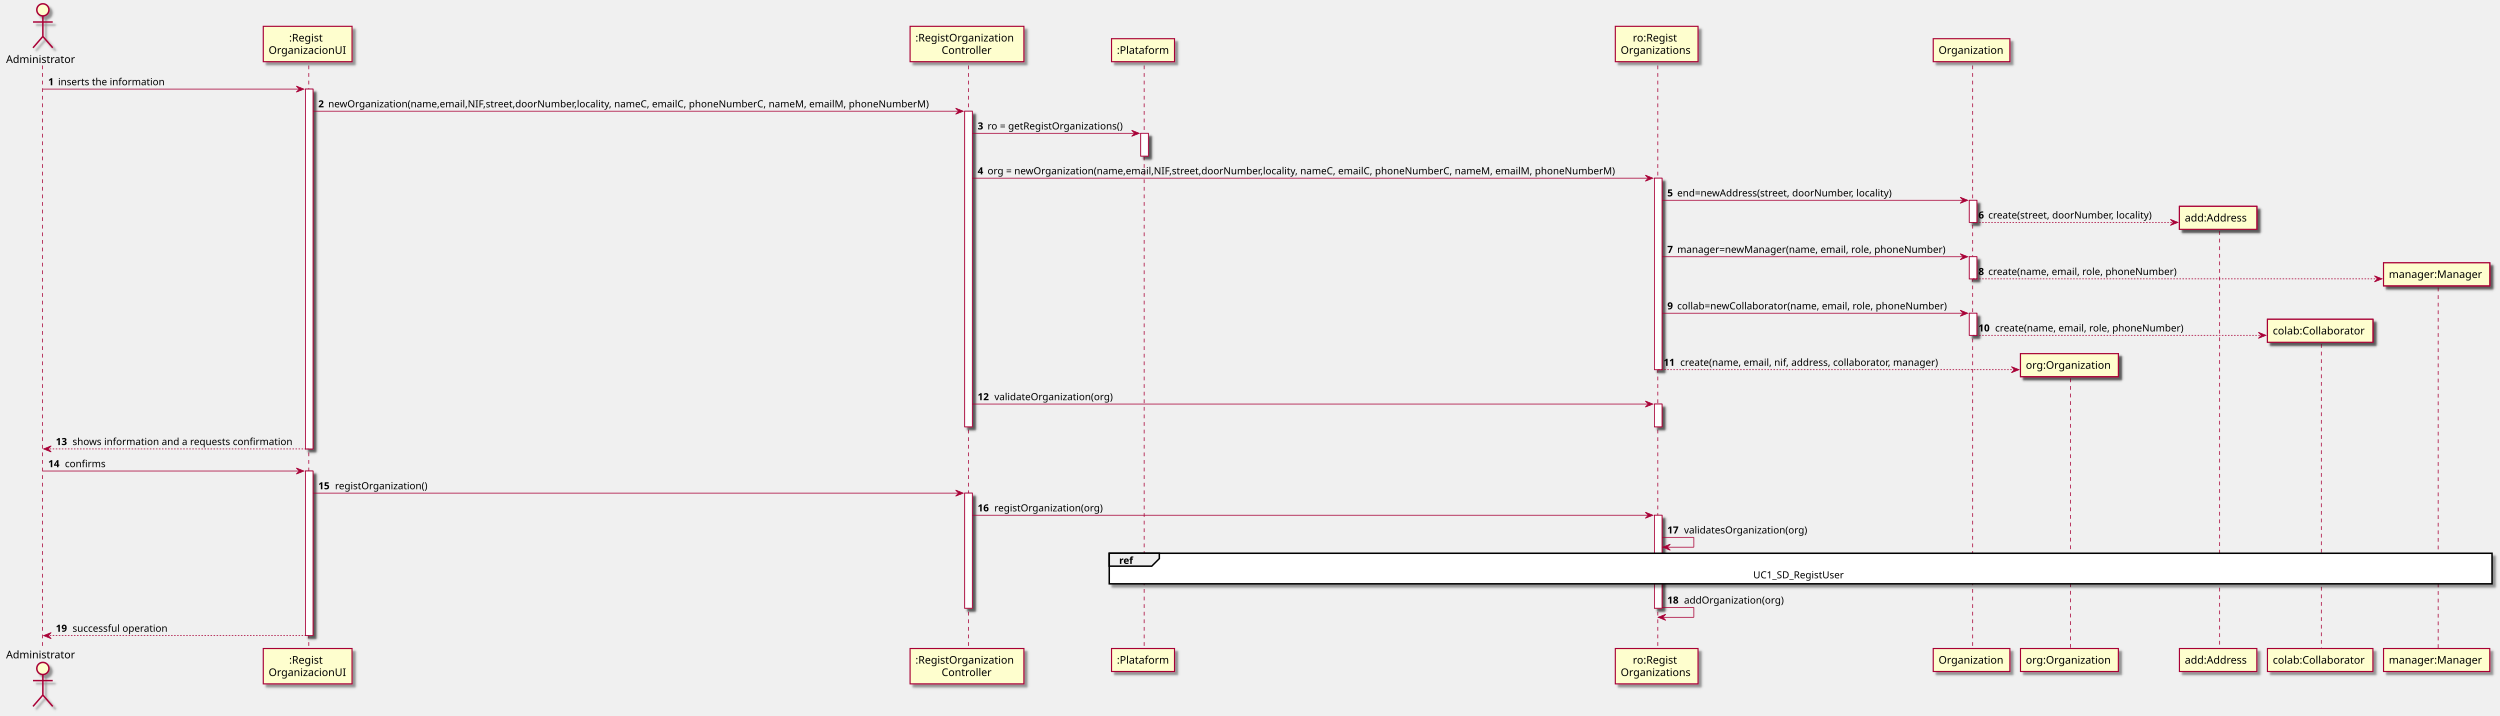
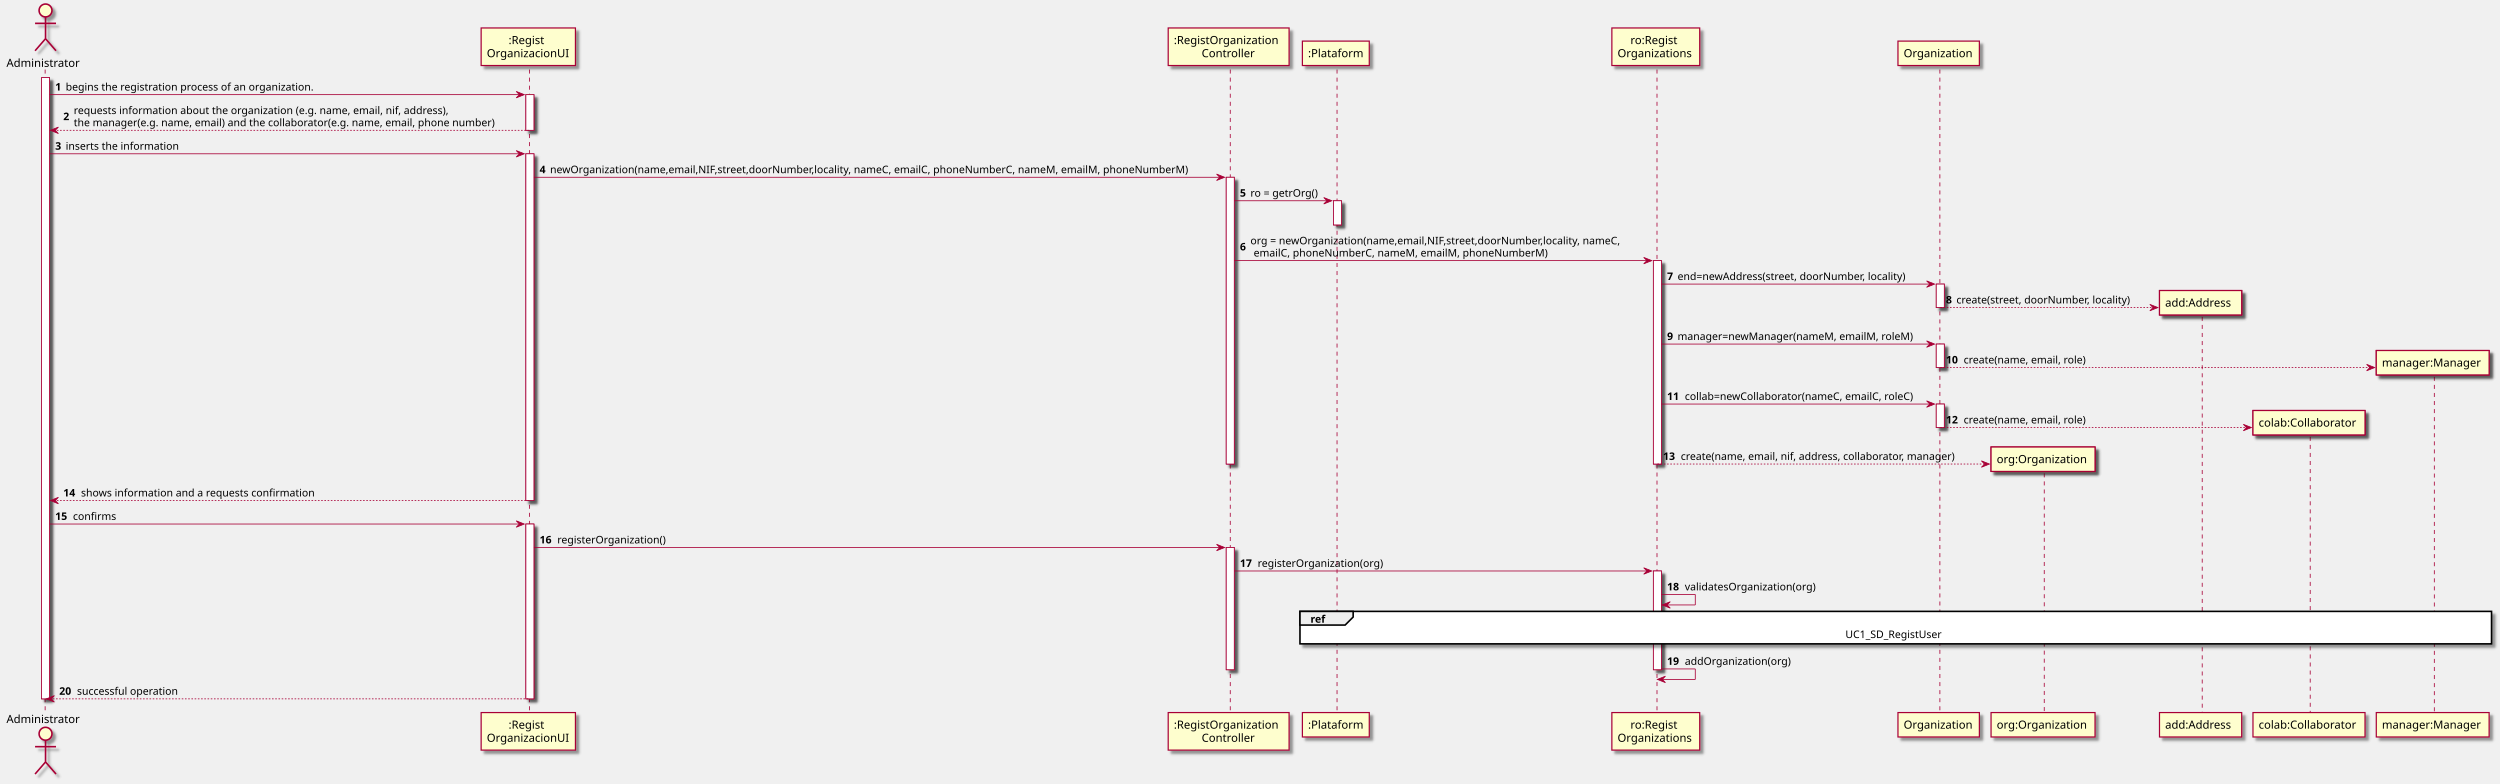
- <svg xmlns="http://www.w3.org/2000/svg" contentScriptType="application/ecmascript" contentStyleType="text/css" height="943px" preserveAspectRatio="none" style="width:3295px;height:943px;" version="1.1" viewBox="0 0 3295 943" width="3295px" zoomAndPan="magnify">
+ <svg xmlns="http://www.w3.org/2000/svg" contentScriptType="application/ecmascript" contentStyleType="text/css" height="972px" preserveAspectRatio="none" style="width:3102px;height:972px;" version="1.1" viewBox="0 0 3102 972" width="3102px" zoomAndPan="magnify">
  <defs>
-     <filter height="300%" id="fwqdajkrndq9c" width="300%" x="-1" y="-1">
+     <filter height="300%" id="f1bj6gm19srwb2" width="300%" x="-1" y="-1">
      <feGaussianBlur result="blurOut" stdDeviation="2.0" />
      <feColorMatrix in="blurOut" result="blurOut2" type="matrix" values="0 0 0 0 0 0 0 0 0 0 0 0 0 0 0 0 0 0 .4 0" />
      <feOffset dx="4.0" dy="4.0" in="blurOut2" result="blurOut3" />
      <feBlend in="SourceGraphic" in2="blurOut3" mode="normal" />
    </filter>
  </defs>
  <g>
-     <rect fill="#FFFFFF" filter="url(#fwqdajkrndq9c)" height="474.25" style="stroke: #A80036; stroke-width: 1.0;" width="10" x="402.5" y="117.43" />
-     <rect fill="#FFFFFF" filter="url(#fwqdajkrndq9c)" height="216.93" style="stroke: #A80036; stroke-width: 1.0;" width="10" x="402.5" y="620.812" />
-     <rect fill="#FFFFFF" filter="url(#fwqdajkrndq9c)" height="415.984" style="stroke: #A80036; stroke-width: 1.0;" width="10" x="1271.5" y="146.562" />
-     <rect fill="#FFFFFF" filter="url(#fwqdajkrndq9c)" height="151.664" style="stroke: #A80036; stroke-width: 1.0;" width="10" x="1271.5" y="649.945" />
-     <rect fill="#FFFFFF" filter="url(#fwqdajkrndq9c)" height="30" style="stroke: #A80036; stroke-width: 1.0;" width="10" x="1503.5" y="175.695" />
-     <rect fill="#FFFFFF" filter="url(#fwqdajkrndq9c)" height="252.422" style="stroke: #A80036; stroke-width: 1.0;" width="10" x="2180.5" y="234.828" />
-     <rect fill="#FFFFFF" filter="url(#fwqdajkrndq9c)" height="30" style="stroke: #A80036; stroke-width: 1.0;" width="10" x="2180.5" y="532.547" />
-     <rect fill="#FFFFFF" filter="url(#fwqdajkrndq9c)" height="122.531" style="stroke: #A80036; stroke-width: 1.0;" width="10" x="2180.5" y="679.078" />
-     <rect fill="#FFFFFF" filter="url(#fwqdajkrndq9c)" height="29.133" style="stroke: #A80036; stroke-width: 1.0;" width="10" x="2595.5" y="263.961" />
-     <rect fill="#FFFFFF" filter="url(#fwqdajkrndq9c)" height="29.133" style="stroke: #A80036; stroke-width: 1.0;" width="10" x="2595.5" y="338.391" />
-     <rect fill="#FFFFFF" filter="url(#fwqdajkrndq9c)" height="29.133" style="stroke: #A80036; stroke-width: 1.0;" width="10" x="2595.5" y="412.82" />
-     <rect fill="#FEFECE" filter="url(#fwqdajkrndq9c)" height="30.297" style="stroke: #A80036; stroke-width: 1.5;" width="102" x="2872.5" y="271.961" />
-     <text fill="#000000" font-family="sans-serif" font-size="14" lengthAdjust="spacingAndGlyphs" textLength="88" x="2879.5" y="291.956">add:Address</text>
-     <rect fill="#FEFECE" filter="url(#fwqdajkrndq9c)" height="30.297" style="stroke: #A80036; stroke-width: 1.5;" width="140" x="3141.5" y="346.391" />
-     <text fill="#000000" font-family="sans-serif" font-size="14" lengthAdjust="spacingAndGlyphs" textLength="126" x="3148.5" y="366.386">manager:Manager</text>
-     <rect fill="#FEFECE" filter="url(#fwqdajkrndq9c)" height="30.297" style="stroke: #A80036; stroke-width: 1.5;" width="139" x="2988.5" y="420.82" />
-     <text fill="#000000" font-family="sans-serif" font-size="14" lengthAdjust="spacingAndGlyphs" textLength="125" x="2995.5" y="440.815">colab:Collaborator</text>
-     <rect fill="#FEFECE" filter="url(#fwqdajkrndq9c)" height="30.297" style="stroke: #A80036; stroke-width: 1.5;" width="129" x="2663" y="466.117" />
-     <text fill="#000000" font-family="sans-serif" font-size="14" lengthAdjust="spacingAndGlyphs" textLength="115" x="2670" y="486.112">org:Organization</text>
-     <line style="stroke: #A80036; stroke-width: 1.0; stroke-dasharray: 5.0,5.0;" x1="56" x2="56" y1="86.297" y2="855.742" />
-     <line style="stroke: #A80036; stroke-width: 1.0; stroke-dasharray: 5.0,5.0;" x1="407" x2="407" y1="86.297" y2="855.742" />
-     <line style="stroke: #A80036; stroke-width: 1.0; stroke-dasharray: 5.0,5.0;" x1="1276.5" x2="1276.5" y1="86.297" y2="855.742" />
-     <line style="stroke: #A80036; stroke-width: 1.0; stroke-dasharray: 5.0,5.0;" x1="1508" x2="1508" y1="86.297" y2="855.742" />
-     <line style="stroke: #A80036; stroke-width: 1.0; stroke-dasharray: 5.0,5.0;" x1="2185" x2="2185" y1="86.297" y2="855.742" />
-     <line style="stroke: #A80036; stroke-width: 1.0; stroke-dasharray: 5.0,5.0;" x1="2600" x2="2600" y1="86.297" y2="855.742" />
-     <line style="stroke: #A80036; stroke-width: 1.0; stroke-dasharray: 5.0,5.0;" x1="2729" x2="2729" y1="498.766" y2="855.742" />
-     <line style="stroke: #A80036; stroke-width: 1.0; stroke-dasharray: 5.0,5.0;" x1="2925.5" x2="2925.5" y1="304.609" y2="855.742" />
-     <line style="stroke: #A80036; stroke-width: 1.0; stroke-dasharray: 5.0,5.0;" x1="3059.5" x2="3059.5" y1="453.469" y2="855.742" />
-     <line style="stroke: #A80036; stroke-width: 1.0; stroke-dasharray: 5.0,5.0;" x1="3213.5" x2="3213.5" y1="379.039" y2="855.742" />
+     <rect fill="#FFFFFF" filter="url(#f1bj6gm19srwb2)" height="770.844" style="stroke: #A80036; stroke-width: 1.0;" width="10" x="51.5" y="96.297" />
+     <rect fill="#FFFFFF" filter="url(#f1bj6gm19srwb2)" height="44.266" style="stroke: #A80036; stroke-width: 1.0;" width="10" x="652.5" y="117.43" />
+     <rect fill="#FFFFFF" filter="url(#f1bj6gm19srwb2)" height="430.25" style="stroke: #A80036; stroke-width: 1.0;" width="10" x="652.5" y="190.828" />
+     <rect fill="#FFFFFF" filter="url(#f1bj6gm19srwb2)" height="216.93" style="stroke: #A80036; stroke-width: 1.0;" width="10" x="652.5" y="650.211" />
+     <rect fill="#FFFFFF" filter="url(#f1bj6gm19srwb2)" height="355.82" style="stroke: #A80036; stroke-width: 1.0;" width="10" x="1521.5" y="219.961" />
+     <rect fill="#FFFFFF" filter="url(#f1bj6gm19srwb2)" height="151.664" style="stroke: #A80036; stroke-width: 1.0;" width="10" x="1521.5" y="679.344" />
+     <rect fill="#FFFFFF" filter="url(#f1bj6gm19srwb2)" height="30" style="stroke: #A80036; stroke-width: 1.0;" width="10" x="1654.5" y="249.094" />
+     <rect fill="#FFFFFF" filter="url(#f1bj6gm19srwb2)" height="252.422" style="stroke: #A80036; stroke-width: 1.0;" width="10" x="2051.5" y="323.359" />
+     <rect fill="#FFFFFF" filter="url(#f1bj6gm19srwb2)" height="122.531" style="stroke: #A80036; stroke-width: 1.0;" width="10" x="2051.5" y="708.477" />
+     <rect fill="#FFFFFF" filter="url(#f1bj6gm19srwb2)" height="29.133" style="stroke: #A80036; stroke-width: 1.0;" width="10" x="2402.5" y="352.492" />
+     <rect fill="#FFFFFF" filter="url(#f1bj6gm19srwb2)" height="29.133" style="stroke: #A80036; stroke-width: 1.0;" width="10" x="2402.5" y="426.922" />
+     <rect fill="#FFFFFF" filter="url(#f1bj6gm19srwb2)" height="29.133" style="stroke: #A80036; stroke-width: 1.0;" width="10" x="2402.5" y="501.352" />
+     <rect fill="#FEFECE" filter="url(#f1bj6gm19srwb2)" height="30.297" style="stroke: #A80036; stroke-width: 1.5;" width="102" x="2679.5" y="360.492" />
+     <text fill="#000000" font-family="sans-serif" font-size="14" lengthAdjust="spacingAndGlyphs" textLength="88" x="2686.5" y="380.487">add:Address</text>
+     <rect fill="#FEFECE" filter="url(#f1bj6gm19srwb2)" height="30.297" style="stroke: #A80036; stroke-width: 1.5;" width="140" x="2948.5" y="434.922" />
+     <text fill="#000000" font-family="sans-serif" font-size="14" lengthAdjust="spacingAndGlyphs" textLength="126" x="2955.5" y="454.917">manager:Manager</text>
+     <rect fill="#FEFECE" filter="url(#f1bj6gm19srwb2)" height="30.297" style="stroke: #A80036; stroke-width: 1.5;" width="139" x="2795.5" y="509.352" />
+     <text fill="#000000" font-family="sans-serif" font-size="14" lengthAdjust="spacingAndGlyphs" textLength="125" x="2802.5" y="529.347">colab:Collaborator</text>
+     <rect fill="#FEFECE" filter="url(#f1bj6gm19srwb2)" height="30.297" style="stroke: #A80036; stroke-width: 1.5;" width="129" x="2470.5" y="554.648" />
+     <text fill="#000000" font-family="sans-serif" font-size="14" lengthAdjust="spacingAndGlyphs" textLength="115" x="2477.5" y="574.644">org:Organization</text>
+     <line style="stroke: #A80036; stroke-width: 1.0; stroke-dasharray: 5.0,5.0;" x1="56" x2="56" y1="86.297" y2="885.141" />
+     <line style="stroke: #A80036; stroke-width: 1.0; stroke-dasharray: 5.0,5.0;" x1="657" x2="657" y1="86.297" y2="885.141" />
+     <line style="stroke: #A80036; stroke-width: 1.0; stroke-dasharray: 5.0,5.0;" x1="1526.5" x2="1526.5" y1="86.297" y2="885.141" />
+     <line style="stroke: #A80036; stroke-width: 1.0; stroke-dasharray: 5.0,5.0;" x1="1659" x2="1659" y1="86.297" y2="885.141" />
+     <line style="stroke: #A80036; stroke-width: 1.0; stroke-dasharray: 5.0,5.0;" x1="2056" x2="2056" y1="86.297" y2="885.141" />
+     <line style="stroke: #A80036; stroke-width: 1.0; stroke-dasharray: 5.0,5.0;" x1="2407" x2="2407" y1="86.297" y2="885.141" />
+     <line style="stroke: #A80036; stroke-width: 1.0; stroke-dasharray: 5.0,5.0;" x1="2536.5" x2="2536.5" y1="587.297" y2="885.141" />
+     <line style="stroke: #A80036; stroke-width: 1.0; stroke-dasharray: 5.0,5.0;" x1="2732.5" x2="2732.5" y1="393.141" y2="885.141" />
+     <line style="stroke: #A80036; stroke-width: 1.0; stroke-dasharray: 5.0,5.0;" x1="2866.5" x2="2866.5" y1="542" y2="885.141" />
+     <line style="stroke: #A80036; stroke-width: 1.0; stroke-dasharray: 5.0,5.0;" x1="3020.5" x2="3020.5" y1="467.57" y2="885.141" />
    <text fill="#000000" font-family="sans-serif" font-size="14" lengthAdjust="spacingAndGlyphs" textLength="91" x="8" y="82.995">Administrator</text>
-     <ellipse cx="56.5" cy="13" fill="#FEFECE" filter="url(#fwqdajkrndq9c)" rx="8" ry="8" style="stroke: #A80036; stroke-width: 2.0;" />
-     <path d="M56.5,21 L56.5,48 M43.5,29 L69.5,29 M56.5,48 L43.5,63 M56.5,48 L69.5,63 " fill="none" filter="url(#fwqdajkrndq9c)" style="stroke: #A80036; stroke-width: 2.0;" />
-     <text fill="#000000" font-family="sans-serif" font-size="14" lengthAdjust="spacingAndGlyphs" textLength="91" x="8" y="867.737">Administrator</text>
-     <ellipse cx="56.5" cy="881.039" fill="#FEFECE" filter="url(#fwqdajkrndq9c)" rx="8" ry="8" style="stroke: #A80036; stroke-width: 2.0;" />
-     <path d="M56.5,889.039 L56.5,916.039 M43.5,897.039 L69.5,897.039 M56.5,916.039 L43.5,931.039 M56.5,916.039 L69.5,931.039 " fill="none" filter="url(#fwqdajkrndq9c)" style="stroke: #A80036; stroke-width: 2.0;" />
-     <rect fill="#FEFECE" filter="url(#fwqdajkrndq9c)" height="46.594" style="stroke: #A80036; stroke-width: 1.5;" width="117" x="347" y="34.703" />
-     <text fill="#000000" font-family="sans-serif" font-size="14" lengthAdjust="spacingAndGlyphs" textLength="49" x="381" y="54.698">:Regist</text>
-     <text fill="#000000" font-family="sans-serif" font-size="14" lengthAdjust="spacingAndGlyphs" textLength="103" x="354" y="70.995">OrganizacionUI</text>
-     <rect fill="#FEFECE" filter="url(#fwqdajkrndq9c)" height="46.594" style="stroke: #A80036; stroke-width: 1.5;" width="117" x="347" y="854.742" />
-     <text fill="#000000" font-family="sans-serif" font-size="14" lengthAdjust="spacingAndGlyphs" textLength="49" x="381" y="874.737">:Regist</text>
-     <text fill="#000000" font-family="sans-serif" font-size="14" lengthAdjust="spacingAndGlyphs" textLength="103" x="354" y="891.034">OrganizacionUI</text>
-     <rect fill="#FEFECE" filter="url(#fwqdajkrndq9c)" height="46.594" style="stroke: #A80036; stroke-width: 1.5;" width="150" x="1199.5" y="34.703" />
-     <text fill="#000000" font-family="sans-serif" font-size="14" lengthAdjust="spacingAndGlyphs" textLength="136" x="1206.5" y="54.698">:RegistOrganization</text>
-     <text fill="#000000" font-family="sans-serif" font-size="14" lengthAdjust="spacingAndGlyphs" textLength="67" x="1241" y="70.995">Controller</text>
-     <rect fill="#FEFECE" filter="url(#fwqdajkrndq9c)" height="46.594" style="stroke: #A80036; stroke-width: 1.5;" width="150" x="1199.5" y="854.742" />
-     <text fill="#000000" font-family="sans-serif" font-size="14" lengthAdjust="spacingAndGlyphs" textLength="136" x="1206.5" y="874.737">:RegistOrganization</text>
-     <text fill="#000000" font-family="sans-serif" font-size="14" lengthAdjust="spacingAndGlyphs" textLength="67" x="1241" y="891.034">Controller</text>
-     <rect fill="#FEFECE" filter="url(#fwqdajkrndq9c)" height="30.297" style="stroke: #A80036; stroke-width: 1.5;" width="83" x="1465" y="51" />
-     <text fill="#000000" font-family="sans-serif" font-size="14" lengthAdjust="spacingAndGlyphs" textLength="69" x="1472" y="70.995">:Plataform</text>
-     <rect fill="#FEFECE" filter="url(#fwqdajkrndq9c)" height="30.297" style="stroke: #A80036; stroke-width: 1.5;" width="83" x="1465" y="854.742" />
-     <text fill="#000000" font-family="sans-serif" font-size="14" lengthAdjust="spacingAndGlyphs" textLength="69" x="1472" y="874.737">:Plataform</text>
-     <rect fill="#FEFECE" filter="url(#fwqdajkrndq9c)" height="46.594" style="stroke: #A80036; stroke-width: 1.5;" width="109" x="2129" y="34.703" />
-     <text fill="#000000" font-family="sans-serif" font-size="14" lengthAdjust="spacingAndGlyphs" textLength="63" x="2152" y="54.698">ro:Regist</text>
-     <text fill="#000000" font-family="sans-serif" font-size="14" lengthAdjust="spacingAndGlyphs" textLength="95" x="2136" y="70.995">Organizations</text>
-     <rect fill="#FEFECE" filter="url(#fwqdajkrndq9c)" height="46.594" style="stroke: #A80036; stroke-width: 1.5;" width="109" x="2129" y="854.742" />
-     <text fill="#000000" font-family="sans-serif" font-size="14" lengthAdjust="spacingAndGlyphs" textLength="63" x="2152" y="874.737">ro:Regist</text>
-     <text fill="#000000" font-family="sans-serif" font-size="14" lengthAdjust="spacingAndGlyphs" textLength="95" x="2136" y="891.034">Organizations</text>
-     <rect fill="#FEFECE" filter="url(#fwqdajkrndq9c)" height="30.297" style="stroke: #A80036; stroke-width: 1.5;" width="101" x="2548" y="51" />
-     <text fill="#000000" font-family="sans-serif" font-size="14" lengthAdjust="spacingAndGlyphs" textLength="87" x="2555" y="70.995">Organization</text>
-     <rect fill="#FEFECE" filter="url(#fwqdajkrndq9c)" height="30.297" style="stroke: #A80036; stroke-width: 1.5;" width="101" x="2548" y="854.742" />
-     <text fill="#000000" font-family="sans-serif" font-size="14" lengthAdjust="spacingAndGlyphs" textLength="87" x="2555" y="874.737">Organization</text>
-     <rect fill="#FEFECE" filter="url(#fwqdajkrndq9c)" height="30.297" style="stroke: #A80036; stroke-width: 1.5;" width="129" x="2663" y="854.742" />
-     <text fill="#000000" font-family="sans-serif" font-size="14" lengthAdjust="spacingAndGlyphs" textLength="115" x="2670" y="874.737">org:Organization</text>
-     <rect fill="#FEFECE" filter="url(#fwqdajkrndq9c)" height="30.297" style="stroke: #A80036; stroke-width: 1.5;" width="102" x="2872.5" y="854.742" />
-     <text fill="#000000" font-family="sans-serif" font-size="14" lengthAdjust="spacingAndGlyphs" textLength="88" x="2879.5" y="874.737">add:Address</text>
-     <rect fill="#FEFECE" filter="url(#fwqdajkrndq9c)" height="30.297" style="stroke: #A80036; stroke-width: 1.5;" width="139" x="2988.5" y="854.742" />
-     <text fill="#000000" font-family="sans-serif" font-size="14" lengthAdjust="spacingAndGlyphs" textLength="125" x="2995.5" y="874.737">colab:Collaborator</text>
-     <rect fill="#FEFECE" filter="url(#fwqdajkrndq9c)" height="30.297" style="stroke: #A80036; stroke-width: 1.5;" width="140" x="3141.5" y="854.742" />
-     <text fill="#000000" font-family="sans-serif" font-size="14" lengthAdjust="spacingAndGlyphs" textLength="126" x="3148.5" y="874.737">manager:Manager</text>
-     <rect fill="#FFFFFF" filter="url(#fwqdajkrndq9c)" height="474.25" style="stroke: #A80036; stroke-width: 1.0;" width="10" x="402.5" y="117.43" />
-     <rect fill="#FFFFFF" filter="url(#fwqdajkrndq9c)" height="216.93" style="stroke: #A80036; stroke-width: 1.0;" width="10" x="402.5" y="620.812" />
-     <rect fill="#FFFFFF" filter="url(#fwqdajkrndq9c)" height="415.984" style="stroke: #A80036; stroke-width: 1.0;" width="10" x="1271.5" y="146.562" />
-     <rect fill="#FFFFFF" filter="url(#fwqdajkrndq9c)" height="151.664" style="stroke: #A80036; stroke-width: 1.0;" width="10" x="1271.5" y="649.945" />
-     <rect fill="#FFFFFF" filter="url(#fwqdajkrndq9c)" height="30" style="stroke: #A80036; stroke-width: 1.0;" width="10" x="1503.5" y="175.695" />
-     <rect fill="#FFFFFF" filter="url(#fwqdajkrndq9c)" height="252.422" style="stroke: #A80036; stroke-width: 1.0;" width="10" x="2180.5" y="234.828" />
-     <rect fill="#FFFFFF" filter="url(#fwqdajkrndq9c)" height="30" style="stroke: #A80036; stroke-width: 1.0;" width="10" x="2180.5" y="532.547" />
-     <rect fill="#FFFFFF" filter="url(#fwqdajkrndq9c)" height="122.531" style="stroke: #A80036; stroke-width: 1.0;" width="10" x="2180.5" y="679.078" />
-     <rect fill="#FFFFFF" filter="url(#fwqdajkrndq9c)" height="29.133" style="stroke: #A80036; stroke-width: 1.0;" width="10" x="2595.5" y="263.961" />
-     <rect fill="#FFFFFF" filter="url(#fwqdajkrndq9c)" height="29.133" style="stroke: #A80036; stroke-width: 1.0;" width="10" x="2595.5" y="338.391" />
-     <rect fill="#FFFFFF" filter="url(#fwqdajkrndq9c)" height="29.133" style="stroke: #A80036; stroke-width: 1.0;" width="10" x="2595.5" y="412.82" />
-     <polygon fill="#A80036" points="390.5,113.43,400.5,117.43,390.5,121.43,394.5,117.43" style="stroke: #A80036; stroke-width: 1.0;" />
-     <line style="stroke: #A80036; stroke-width: 1.0;" x1="56.5" x2="396.5" y1="117.43" y2="117.43" />
-     <text fill="#000000" font-family="sans-serif" font-size="13" font-weight="bold" lengthAdjust="spacingAndGlyphs" textLength="9" x="63.5" y="112.364">1</text>
-     <text fill="#000000" font-family="sans-serif" font-size="13" lengthAdjust="spacingAndGlyphs" textLength="145" x="76.5" y="112.364">inserts the information</text>
-     <polygon fill="#A80036" points="1259.5,142.562,1269.5,146.562,1259.5,150.562,1263.5,146.562" style="stroke: #A80036; stroke-width: 1.0;" />
-     <line style="stroke: #A80036; stroke-width: 1.0;" x1="412.5" x2="1265.5" y1="146.562" y2="146.562" />
-     <text fill="#000000" font-family="sans-serif" font-size="13" font-weight="bold" lengthAdjust="spacingAndGlyphs" textLength="9" x="419.5" y="141.497">2</text>
-     <text fill="#000000" font-family="sans-serif" font-size="13" lengthAdjust="spacingAndGlyphs" textLength="827" x="432.5" y="141.497">newOrganization(name,email,NIF,street,doorNumber,locality, nameC, emailC, phoneNumberC, nameM, emailM, phoneNumberM)</text>
-     <polygon fill="#A80036" points="1491.5,171.695,1501.5,175.695,1491.5,179.695,1495.5,175.695" style="stroke: #A80036; stroke-width: 1.0;" />
-     <line style="stroke: #A80036; stroke-width: 1.0;" x1="1281.5" x2="1497.5" y1="175.695" y2="175.695" />
-     <text fill="#000000" font-family="sans-serif" font-size="13" font-weight="bold" lengthAdjust="spacingAndGlyphs" textLength="9" x="1288.5" y="170.629">3</text>
-     <text fill="#000000" font-family="sans-serif" font-size="13" lengthAdjust="spacingAndGlyphs" textLength="190" x="1301.5" y="170.629">ro = getRegistOrganizations()</text>
-     <polygon fill="#A80036" points="2168.5,230.828,2178.5,234.828,2168.5,238.828,2172.5,234.828" style="stroke: #A80036; stroke-width: 1.0;" />
-     <line style="stroke: #A80036; stroke-width: 1.0;" x1="1281.5" x2="2174.5" y1="234.828" y2="234.828" />
-     <text fill="#000000" font-family="sans-serif" font-size="13" font-weight="bold" lengthAdjust="spacingAndGlyphs" textLength="9" x="1288.5" y="229.762">4</text>
-     <text fill="#000000" font-family="sans-serif" font-size="13" lengthAdjust="spacingAndGlyphs" textLength="867" x="1301.5" y="229.762">org = newOrganization(name,email,NIF,street,doorNumber,locality, nameC, emailC, phoneNumberC, nameM, emailM, phoneNumberM)</text>
-     <polygon fill="#A80036" points="2583.5,259.961,2593.5,263.961,2583.5,267.961,2587.5,263.961" style="stroke: #A80036; stroke-width: 1.0;" />
-     <line style="stroke: #A80036; stroke-width: 1.0;" x1="2190.5" x2="2589.5" y1="263.961" y2="263.961" />
-     <text fill="#000000" font-family="sans-serif" font-size="13" font-weight="bold" lengthAdjust="spacingAndGlyphs" textLength="9" x="2197.5" y="258.895">5</text>
-     <text fill="#000000" font-family="sans-serif" font-size="13" lengthAdjust="spacingAndGlyphs" textLength="301" x="2210.5" y="258.895">end=newAddress(street, doorNumber, locality)</text>
-     <polygon fill="#A80036" points="2860.5,289.094,2870.5,293.094,2860.5,297.094,2864.5,293.094" style="stroke: #A80036; stroke-width: 1.0;" />
-     <line style="stroke: #A80036; stroke-width: 1.0; stroke-dasharray: 2.0,2.0;" x1="2600.5" x2="2866.5" y1="293.094" y2="293.094" />
-     <text fill="#000000" font-family="sans-serif" font-size="13" font-weight="bold" lengthAdjust="spacingAndGlyphs" textLength="9" x="2607.5" y="288.028">6</text>
-     <text fill="#000000" font-family="sans-serif" font-size="13" lengthAdjust="spacingAndGlyphs" textLength="230" x="2620.5" y="288.028">create(street, doorNumber, locality)</text>
-     <rect fill="#FEFECE" filter="url(#fwqdajkrndq9c)" height="30.297" style="stroke: #A80036; stroke-width: 1.5;" width="102" x="2872.5" y="271.961" />
-     <text fill="#000000" font-family="sans-serif" font-size="14" lengthAdjust="spacingAndGlyphs" textLength="88" x="2879.5" y="291.956">add:Address</text>
-     <polygon fill="#A80036" points="2583.5,334.391,2593.5,338.391,2583.5,342.391,2587.5,338.391" style="stroke: #A80036; stroke-width: 1.0;" />
-     <line style="stroke: #A80036; stroke-width: 1.0;" x1="2190.5" x2="2589.5" y1="338.391" y2="338.391" />
-     <text fill="#000000" font-family="sans-serif" font-size="13" font-weight="bold" lengthAdjust="spacingAndGlyphs" textLength="9" x="2197.5" y="333.325">7</text>
-     <text fill="#000000" font-family="sans-serif" font-size="13" lengthAdjust="spacingAndGlyphs" textLength="372" x="2210.5" y="333.325">manager=newManager(name, email, role, phoneNumber)</text>
-     <polygon fill="#A80036" points="3129.5,363.523,3139.5,367.523,3129.5,371.523,3133.5,367.523" style="stroke: #A80036; stroke-width: 1.0;" />
-     <line style="stroke: #A80036; stroke-width: 1.0; stroke-dasharray: 2.0,2.0;" x1="2600.5" x2="3135.5" y1="367.523" y2="367.523" />
-     <text fill="#000000" font-family="sans-serif" font-size="13" font-weight="bold" lengthAdjust="spacingAndGlyphs" textLength="9" x="2607.5" y="362.457">8</text>
-     <text fill="#000000" font-family="sans-serif" font-size="13" lengthAdjust="spacingAndGlyphs" textLength="263" x="2620.5" y="362.457">create(name, email, role, phoneNumber)</text>
-     <rect fill="#FEFECE" filter="url(#fwqdajkrndq9c)" height="30.297" style="stroke: #A80036; stroke-width: 1.5;" width="140" x="3141.5" y="346.391" />
-     <text fill="#000000" font-family="sans-serif" font-size="14" lengthAdjust="spacingAndGlyphs" textLength="126" x="3148.5" y="366.386">manager:Manager</text>
-     <polygon fill="#A80036" points="2583.5,408.82,2593.5,412.82,2583.5,416.82,2587.5,412.82" style="stroke: #A80036; stroke-width: 1.0;" />
-     <line style="stroke: #A80036; stroke-width: 1.0;" x1="2190.5" x2="2589.5" y1="412.82" y2="412.82" />
-     <text fill="#000000" font-family="sans-serif" font-size="13" font-weight="bold" lengthAdjust="spacingAndGlyphs" textLength="9" x="2197.5" y="407.754">9</text>
-     <text fill="#000000" font-family="sans-serif" font-size="13" lengthAdjust="spacingAndGlyphs" textLength="373" x="2210.5" y="407.754">collab=newCollaborator(name, email, role, phoneNumber)</text>
-     <polygon fill="#A80036" points="2976.5,437.953,2986.5,441.953,2976.5,445.953,2980.5,441.953" style="stroke: #A80036; stroke-width: 1.0;" />
-     <line style="stroke: #A80036; stroke-width: 1.0; stroke-dasharray: 2.0,2.0;" x1="2600.5" x2="2982.5" y1="441.953" y2="441.953" />
-     <text fill="#000000" font-family="sans-serif" font-size="13" font-weight="bold" lengthAdjust="spacingAndGlyphs" textLength="18" x="2607.5" y="436.887">10</text>
-     <text fill="#000000" font-family="sans-serif" font-size="13" lengthAdjust="spacingAndGlyphs" textLength="263" x="2629.5" y="436.887">create(name, email, role, phoneNumber)</text>
-     <rect fill="#FEFECE" filter="url(#fwqdajkrndq9c)" height="30.297" style="stroke: #A80036; stroke-width: 1.5;" width="139" x="2988.5" y="420.82" />
-     <text fill="#000000" font-family="sans-serif" font-size="14" lengthAdjust="spacingAndGlyphs" textLength="125" x="2995.5" y="440.815">colab:Collaborator</text>
-     <polygon fill="#A80036" points="2651,483.25,2661,487.25,2651,491.25,2655,487.25" style="stroke: #A80036; stroke-width: 1.0;" />
-     <line style="stroke: #A80036; stroke-width: 1.0; stroke-dasharray: 2.0,2.0;" x1="2185.5" x2="2657" y1="487.25" y2="487.25" />
-     <text fill="#000000" font-family="sans-serif" font-size="13" font-weight="bold" lengthAdjust="spacingAndGlyphs" textLength="18" x="2192.5" y="482.184">11</text>
-     <text fill="#000000" font-family="sans-serif" font-size="13" lengthAdjust="spacingAndGlyphs" textLength="363" x="2214.5" y="482.184">create(name, email, nif, address, collaborator, manager)</text>
-     <rect fill="#FEFECE" filter="url(#fwqdajkrndq9c)" height="30.297" style="stroke: #A80036; stroke-width: 1.5;" width="129" x="2663" y="466.117" />
-     <text fill="#000000" font-family="sans-serif" font-size="14" lengthAdjust="spacingAndGlyphs" textLength="115" x="2670" y="486.112">org:Organization</text>
-     <polygon fill="#A80036" points="2168.5,528.547,2178.5,532.547,2168.5,536.547,2172.5,532.547" style="stroke: #A80036; stroke-width: 1.0;" />
-     <line style="stroke: #A80036; stroke-width: 1.0;" x1="1281.5" x2="2174.5" y1="532.547" y2="532.547" />
-     <text fill="#000000" font-family="sans-serif" font-size="13" font-weight="bold" lengthAdjust="spacingAndGlyphs" textLength="18" x="1288.5" y="527.481">12</text>
-     <text fill="#000000" font-family="sans-serif" font-size="13" lengthAdjust="spacingAndGlyphs" textLength="162" x="1310.5" y="527.481">validateOrganization(org)</text>
-     <polygon fill="#A80036" points="67.5,587.68,57.5,591.68,67.5,595.68,63.5,591.68" style="stroke: #A80036; stroke-width: 1.0;" />
-     <line style="stroke: #A80036; stroke-width: 1.0; stroke-dasharray: 2.0,2.0;" x1="61.5" x2="406.5" y1="591.68" y2="591.68" />
-     <text fill="#000000" font-family="sans-serif" font-size="13" font-weight="bold" lengthAdjust="spacingAndGlyphs" textLength="18" x="73.5" y="586.614">13</text>
-     <text fill="#000000" font-family="sans-serif" font-size="13" lengthAdjust="spacingAndGlyphs" textLength="300" x="95.5" y="586.614">shows information and a requests confirmation</text>
-     <polygon fill="#A80036" points="390.5,616.812,400.5,620.812,390.5,624.812,394.5,620.812" style="stroke: #A80036; stroke-width: 1.0;" />
-     <line style="stroke: #A80036; stroke-width: 1.0;" x1="56.5" x2="396.5" y1="620.812" y2="620.812" />
-     <text fill="#000000" font-family="sans-serif" font-size="13" font-weight="bold" lengthAdjust="spacingAndGlyphs" textLength="18" x="63.5" y="615.747">14</text>
-     <text fill="#000000" font-family="sans-serif" font-size="13" lengthAdjust="spacingAndGlyphs" textLength="55" x="85.5" y="615.747">confirms</text>
-     <polygon fill="#A80036" points="1259.5,645.945,1269.5,649.945,1259.5,653.945,1263.5,649.945" style="stroke: #A80036; stroke-width: 1.0;" />
-     <line style="stroke: #A80036; stroke-width: 1.0;" x1="412.5" x2="1265.5" y1="649.945" y2="649.945" />
-     <text fill="#000000" font-family="sans-serif" font-size="13" font-weight="bold" lengthAdjust="spacingAndGlyphs" textLength="18" x="419.5" y="644.879">15</text>
-     <text fill="#000000" font-family="sans-serif" font-size="13" lengthAdjust="spacingAndGlyphs" textLength="127" x="441.5" y="644.879">registOrganization()</text>
-     <polygon fill="#A80036" points="2168.5,675.078,2178.5,679.078,2168.5,683.078,2172.5,679.078" style="stroke: #A80036; stroke-width: 1.0;" />
-     <line style="stroke: #A80036; stroke-width: 1.0;" x1="1281.5" x2="2174.5" y1="679.078" y2="679.078" />
-     <text fill="#000000" font-family="sans-serif" font-size="13" font-weight="bold" lengthAdjust="spacingAndGlyphs" textLength="18" x="1288.5" y="674.012">16</text>
-     <text fill="#000000" font-family="sans-serif" font-size="13" lengthAdjust="spacingAndGlyphs" textLength="148" x="1310.5" y="674.012">registOrganization(org)</text>
-     <line style="stroke: #A80036; stroke-width: 1.0;" x1="2190.5" x2="2232.5" y1="708.211" y2="708.211" />
-     <line style="stroke: #A80036; stroke-width: 1.0;" x1="2232.5" x2="2232.5" y1="708.211" y2="721.211" />
-     <line style="stroke: #A80036; stroke-width: 1.0;" x1="2191.5" x2="2232.5" y1="721.211" y2="721.211" />
-     <polygon fill="#A80036" points="2201.5,717.211,2191.5,721.211,2201.5,725.211,2197.5,721.211" style="stroke: #A80036; stroke-width: 1.0;" />
-     <text fill="#000000" font-family="sans-serif" font-size="13" font-weight="bold" lengthAdjust="spacingAndGlyphs" textLength="18" x="2197.5" y="703.145">17</text>
-     <text fill="#000000" font-family="sans-serif" font-size="13" lengthAdjust="spacingAndGlyphs" textLength="169" x="2219.5" y="703.145">validatesOrganization(org)</text>
-     <rect fill="#FFFFFF" filter="url(#fwqdajkrndq9c)" height="40.266" style="stroke: #000000; stroke-width: 2.0;" width="1822.5" x="1462" y="729.211" />
-     <polygon fill="#EEEEEE" points="1462,729.211,1528,729.211,1528,736.211,1518,746.211,1462,746.211,1462,729.211" style="stroke: #000000; stroke-width: 2.0;" />
-     <text fill="#000000" font-family="sans-serif" font-size="13" font-weight="bold" lengthAdjust="spacingAndGlyphs" textLength="21" x="1475" y="743.278">ref</text>
-     <text fill="#000000" font-family="sans-serif" font-size="13" lengthAdjust="spacingAndGlyphs" textLength="129" x="2310.75" y="762.278">UC1_SD_RegistUser</text>
-     <line style="stroke: #A80036; stroke-width: 1.0;" x1="2190.5" x2="2232.5" y1="800.609" y2="800.609" />
-     <line style="stroke: #A80036; stroke-width: 1.0;" x1="2232.5" x2="2232.5" y1="800.609" y2="813.609" />
-     <line style="stroke: #A80036; stroke-width: 1.0;" x1="2185.5" x2="2232.5" y1="813.609" y2="813.609" />
-     <polygon fill="#A80036" points="2195.5,809.609,2185.5,813.609,2195.5,817.609,2191.5,813.609" style="stroke: #A80036; stroke-width: 1.0;" />
-     <text fill="#000000" font-family="sans-serif" font-size="13" font-weight="bold" lengthAdjust="spacingAndGlyphs" textLength="18" x="2197.5" y="795.543">18</text>
-     <text fill="#000000" font-family="sans-serif" font-size="13" lengthAdjust="spacingAndGlyphs" textLength="136" x="2219.5" y="795.543">addOrganization(org)</text>
-     <polygon fill="#A80036" points="67.5,833.742,57.5,837.742,67.5,841.742,63.5,837.742" style="stroke: #A80036; stroke-width: 1.0;" />
-     <line style="stroke: #A80036; stroke-width: 1.0; stroke-dasharray: 2.0,2.0;" x1="61.5" x2="406.5" y1="837.742" y2="837.742" />
-     <text fill="#000000" font-family="sans-serif" font-size="13" font-weight="bold" lengthAdjust="spacingAndGlyphs" textLength="18" x="73.5" y="832.676">19</text>
-     <text fill="#000000" font-family="sans-serif" font-size="13" lengthAdjust="spacingAndGlyphs" textLength="131" x="95.5" y="832.676">successful operation</text>
+     <ellipse cx="56.5" cy="13" fill="#FEFECE" filter="url(#f1bj6gm19srwb2)" rx="8" ry="8" style="stroke: #A80036; stroke-width: 2.0;" />
+     <path d="M56.5,21 L56.5,48 M43.5,29 L69.5,29 M56.5,48 L43.5,63 M56.5,48 L69.5,63 " fill="none" filter="url(#f1bj6gm19srwb2)" style="stroke: #A80036; stroke-width: 2.0;" />
+     <text fill="#000000" font-family="sans-serif" font-size="14" lengthAdjust="spacingAndGlyphs" textLength="91" x="8" y="897.136">Administrator</text>
+     <ellipse cx="56.5" cy="910.438" fill="#FEFECE" filter="url(#f1bj6gm19srwb2)" rx="8" ry="8" style="stroke: #A80036; stroke-width: 2.0;" />
+     <path d="M56.5,918.438 L56.5,945.438 M43.5,926.438 L69.5,926.438 M56.5,945.438 L43.5,960.438 M56.5,945.438 L69.5,960.438 " fill="none" filter="url(#f1bj6gm19srwb2)" style="stroke: #A80036; stroke-width: 2.0;" />
+     <rect fill="#FEFECE" filter="url(#f1bj6gm19srwb2)" height="46.594" style="stroke: #A80036; stroke-width: 1.5;" width="117" x="597" y="34.703" />
+     <text fill="#000000" font-family="sans-serif" font-size="14" lengthAdjust="spacingAndGlyphs" textLength="49" x="631" y="54.698">:Regist</text>
+     <text fill="#000000" font-family="sans-serif" font-size="14" lengthAdjust="spacingAndGlyphs" textLength="103" x="604" y="70.995">OrganizacionUI</text>
+     <rect fill="#FEFECE" filter="url(#f1bj6gm19srwb2)" height="46.594" style="stroke: #A80036; stroke-width: 1.5;" width="117" x="597" y="884.141" />
+     <text fill="#000000" font-family="sans-serif" font-size="14" lengthAdjust="spacingAndGlyphs" textLength="49" x="631" y="904.136">:Regist</text>
+     <text fill="#000000" font-family="sans-serif" font-size="14" lengthAdjust="spacingAndGlyphs" textLength="103" x="604" y="920.433">OrganizacionUI</text>
+     <rect fill="#FEFECE" filter="url(#f1bj6gm19srwb2)" height="46.594" style="stroke: #A80036; stroke-width: 1.5;" width="150" x="1449.5" y="34.703" />
+     <text fill="#000000" font-family="sans-serif" font-size="14" lengthAdjust="spacingAndGlyphs" textLength="136" x="1456.5" y="54.698">:RegistOrganization</text>
+     <text fill="#000000" font-family="sans-serif" font-size="14" lengthAdjust="spacingAndGlyphs" textLength="67" x="1491" y="70.995">Controller</text>
+     <rect fill="#FEFECE" filter="url(#f1bj6gm19srwb2)" height="46.594" style="stroke: #A80036; stroke-width: 1.5;" width="150" x="1449.5" y="884.141" />
+     <text fill="#000000" font-family="sans-serif" font-size="14" lengthAdjust="spacingAndGlyphs" textLength="136" x="1456.5" y="904.136">:RegistOrganization</text>
+     <text fill="#000000" font-family="sans-serif" font-size="14" lengthAdjust="spacingAndGlyphs" textLength="67" x="1491" y="920.433">Controller</text>
+     <rect fill="#FEFECE" filter="url(#f1bj6gm19srwb2)" height="30.297" style="stroke: #A80036; stroke-width: 1.5;" width="83" x="1616" y="51" />
+     <text fill="#000000" font-family="sans-serif" font-size="14" lengthAdjust="spacingAndGlyphs" textLength="69" x="1623" y="70.995">:Plataform</text>
+     <rect fill="#FEFECE" filter="url(#f1bj6gm19srwb2)" height="30.297" style="stroke: #A80036; stroke-width: 1.5;" width="83" x="1616" y="884.141" />
+     <text fill="#000000" font-family="sans-serif" font-size="14" lengthAdjust="spacingAndGlyphs" textLength="69" x="1623" y="904.136">:Plataform</text>
+     <rect fill="#FEFECE" filter="url(#f1bj6gm19srwb2)" height="46.594" style="stroke: #A80036; stroke-width: 1.5;" width="109" x="2000" y="34.703" />
+     <text fill="#000000" font-family="sans-serif" font-size="14" lengthAdjust="spacingAndGlyphs" textLength="63" x="2023" y="54.698">ro:Regist</text>
+     <text fill="#000000" font-family="sans-serif" font-size="14" lengthAdjust="spacingAndGlyphs" textLength="95" x="2007" y="70.995">Organizations</text>
+     <rect fill="#FEFECE" filter="url(#f1bj6gm19srwb2)" height="46.594" style="stroke: #A80036; stroke-width: 1.5;" width="109" x="2000" y="884.141" />
+     <text fill="#000000" font-family="sans-serif" font-size="14" lengthAdjust="spacingAndGlyphs" textLength="63" x="2023" y="904.136">ro:Regist</text>
+     <text fill="#000000" font-family="sans-serif" font-size="14" lengthAdjust="spacingAndGlyphs" textLength="95" x="2007" y="920.433">Organizations</text>
+     <rect fill="#FEFECE" filter="url(#f1bj6gm19srwb2)" height="30.297" style="stroke: #A80036; stroke-width: 1.5;" width="101" x="2355" y="51" />
+     <text fill="#000000" font-family="sans-serif" font-size="14" lengthAdjust="spacingAndGlyphs" textLength="87" x="2362" y="70.995">Organization</text>
+     <rect fill="#FEFECE" filter="url(#f1bj6gm19srwb2)" height="30.297" style="stroke: #A80036; stroke-width: 1.5;" width="101" x="2355" y="884.141" />
+     <text fill="#000000" font-family="sans-serif" font-size="14" lengthAdjust="spacingAndGlyphs" textLength="87" x="2362" y="904.136">Organization</text>
+     <rect fill="#FEFECE" filter="url(#f1bj6gm19srwb2)" height="30.297" style="stroke: #A80036; stroke-width: 1.5;" width="129" x="2470.5" y="884.141" />
+     <text fill="#000000" font-family="sans-serif" font-size="14" lengthAdjust="spacingAndGlyphs" textLength="115" x="2477.5" y="904.136">org:Organization</text>
+     <rect fill="#FEFECE" filter="url(#f1bj6gm19srwb2)" height="30.297" style="stroke: #A80036; stroke-width: 1.5;" width="102" x="2679.5" y="884.141" />
+     <text fill="#000000" font-family="sans-serif" font-size="14" lengthAdjust="spacingAndGlyphs" textLength="88" x="2686.5" y="904.136">add:Address</text>
+     <rect fill="#FEFECE" filter="url(#f1bj6gm19srwb2)" height="30.297" style="stroke: #A80036; stroke-width: 1.5;" width="139" x="2795.5" y="884.141" />
+     <text fill="#000000" font-family="sans-serif" font-size="14" lengthAdjust="spacingAndGlyphs" textLength="125" x="2802.5" y="904.136">colab:Collaborator</text>
+     <rect fill="#FEFECE" filter="url(#f1bj6gm19srwb2)" height="30.297" style="stroke: #A80036; stroke-width: 1.5;" width="140" x="2948.5" y="884.141" />
+     <text fill="#000000" font-family="sans-serif" font-size="14" lengthAdjust="spacingAndGlyphs" textLength="126" x="2955.5" y="904.136">manager:Manager</text>
+     <rect fill="#FFFFFF" filter="url(#f1bj6gm19srwb2)" height="770.844" style="stroke: #A80036; stroke-width: 1.0;" width="10" x="51.5" y="96.297" />
+     <rect fill="#FFFFFF" filter="url(#f1bj6gm19srwb2)" height="44.266" style="stroke: #A80036; stroke-width: 1.0;" width="10" x="652.5" y="117.43" />
+     <rect fill="#FFFFFF" filter="url(#f1bj6gm19srwb2)" height="430.25" style="stroke: #A80036; stroke-width: 1.0;" width="10" x="652.5" y="190.828" />
+     <rect fill="#FFFFFF" filter="url(#f1bj6gm19srwb2)" height="216.93" style="stroke: #A80036; stroke-width: 1.0;" width="10" x="652.5" y="650.211" />
+     <rect fill="#FFFFFF" filter="url(#f1bj6gm19srwb2)" height="355.82" style="stroke: #A80036; stroke-width: 1.0;" width="10" x="1521.5" y="219.961" />
+     <rect fill="#FFFFFF" filter="url(#f1bj6gm19srwb2)" height="151.664" style="stroke: #A80036; stroke-width: 1.0;" width="10" x="1521.5" y="679.344" />
+     <rect fill="#FFFFFF" filter="url(#f1bj6gm19srwb2)" height="30" style="stroke: #A80036; stroke-width: 1.0;" width="10" x="1654.5" y="249.094" />
+     <rect fill="#FFFFFF" filter="url(#f1bj6gm19srwb2)" height="252.422" style="stroke: #A80036; stroke-width: 1.0;" width="10" x="2051.5" y="323.359" />
+     <rect fill="#FFFFFF" filter="url(#f1bj6gm19srwb2)" height="122.531" style="stroke: #A80036; stroke-width: 1.0;" width="10" x="2051.5" y="708.477" />
+     <rect fill="#FFFFFF" filter="url(#f1bj6gm19srwb2)" height="29.133" style="stroke: #A80036; stroke-width: 1.0;" width="10" x="2402.5" y="352.492" />
+     <rect fill="#FFFFFF" filter="url(#f1bj6gm19srwb2)" height="29.133" style="stroke: #A80036; stroke-width: 1.0;" width="10" x="2402.5" y="426.922" />
+     <rect fill="#FFFFFF" filter="url(#f1bj6gm19srwb2)" height="29.133" style="stroke: #A80036; stroke-width: 1.0;" width="10" x="2402.5" y="501.352" />
+     <polygon fill="#A80036" points="640.5,113.43,650.5,117.43,640.5,121.43,644.5,117.43" style="stroke: #A80036; stroke-width: 1.0;" />
+     <line style="stroke: #A80036; stroke-width: 1.0;" x1="61.5" x2="646.5" y1="117.43" y2="117.43" />
+     <text fill="#000000" font-family="sans-serif" font-size="13" font-weight="bold" lengthAdjust="spacingAndGlyphs" textLength="9" x="68.5" y="112.364">1</text>
+     <text fill="#000000" font-family="sans-serif" font-size="13" lengthAdjust="spacingAndGlyphs" textLength="321" x="81.5" y="112.364">begins the registration process of an organization.</text>
+     <polygon fill="#A80036" points="72.5,157.695,62.5,161.695,72.5,165.695,68.5,161.695" style="stroke: #A80036; stroke-width: 1.0;" />
+     <line style="stroke: #A80036; stroke-width: 1.0; stroke-dasharray: 2.0,2.0;" x1="66.5" x2="656.5" y1="161.695" y2="161.695" />
+     <text fill="#000000" font-family="sans-serif" font-size="13" font-weight="bold" lengthAdjust="spacingAndGlyphs" textLength="9" x="78.5" y="149.063">2</text>
+     <text fill="#000000" font-family="sans-serif" font-size="13" lengthAdjust="spacingAndGlyphs" textLength="490" x="91.5" y="141.497">requests information about the organization (e.g. name, email, nif, address),</text>
+     <text fill="#000000" font-family="sans-serif" font-size="13" lengthAdjust="spacingAndGlyphs" textLength="554" x="91.5" y="156.629">the manager(e.g. name, email) and the collaborator(e.g. name, email, phone number)</text>
+     <polygon fill="#A80036" points="640.5,186.828,650.5,190.828,640.5,194.828,644.5,190.828" style="stroke: #A80036; stroke-width: 1.0;" />
+     <line style="stroke: #A80036; stroke-width: 1.0;" x1="61.5" x2="646.5" y1="190.828" y2="190.828" />
+     <text fill="#000000" font-family="sans-serif" font-size="13" font-weight="bold" lengthAdjust="spacingAndGlyphs" textLength="9" x="68.5" y="185.762">3</text>
+     <text fill="#000000" font-family="sans-serif" font-size="13" lengthAdjust="spacingAndGlyphs" textLength="145" x="81.5" y="185.762">inserts the information</text>
+     <polygon fill="#A80036" points="1509.5,215.961,1519.5,219.961,1509.5,223.961,1513.5,219.961" style="stroke: #A80036; stroke-width: 1.0;" />
+     <line style="stroke: #A80036; stroke-width: 1.0;" x1="662.5" x2="1515.5" y1="219.961" y2="219.961" />
+     <text fill="#000000" font-family="sans-serif" font-size="13" font-weight="bold" lengthAdjust="spacingAndGlyphs" textLength="9" x="669.5" y="214.895">4</text>
+     <text fill="#000000" font-family="sans-serif" font-size="13" lengthAdjust="spacingAndGlyphs" textLength="827" x="682.5" y="214.895">newOrganization(name,email,NIF,street,doorNumber,locality, nameC, emailC, phoneNumberC, nameM, emailM, phoneNumberM)</text>
+     <polygon fill="#A80036" points="1642.5,245.094,1652.5,249.094,1642.5,253.094,1646.5,249.094" style="stroke: #A80036; stroke-width: 1.0;" />
+     <line style="stroke: #A80036; stroke-width: 1.0;" x1="1531.5" x2="1648.5" y1="249.094" y2="249.094" />
+     <text fill="#000000" font-family="sans-serif" font-size="13" font-weight="bold" lengthAdjust="spacingAndGlyphs" textLength="9" x="1538.5" y="244.028">5</text>
+     <text fill="#000000" font-family="sans-serif" font-size="13" lengthAdjust="spacingAndGlyphs" textLength="91" x="1551.5" y="244.028">ro = getrOrg()</text>
+     <polygon fill="#A80036" points="2039.5,319.359,2049.5,323.359,2039.5,327.359,2043.5,323.359" style="stroke: #A80036; stroke-width: 1.0;" />
+     <line style="stroke: #A80036; stroke-width: 1.0;" x1="1531.5" x2="2045.5" y1="323.359" y2="323.359" />
+     <text fill="#000000" font-family="sans-serif" font-size="13" font-weight="bold" lengthAdjust="spacingAndGlyphs" textLength="9" x="1538.5" y="310.727">6</text>
+     <text fill="#000000" font-family="sans-serif" font-size="13" lengthAdjust="spacingAndGlyphs" textLength="484" x="1551.5" y="303.161">org = newOrganization(name,email,NIF,street,doorNumber,locality, nameC,</text>
+     <text fill="#000000" font-family="sans-serif" font-size="13" lengthAdjust="spacingAndGlyphs" textLength="379" x="1555.5" y="318.293">emailC, phoneNumberC, nameM, emailM, phoneNumberM)</text>
+     <polygon fill="#A80036" points="2390.5,348.492,2400.5,352.492,2390.5,356.492,2394.5,352.492" style="stroke: #A80036; stroke-width: 1.0;" />
+     <line style="stroke: #A80036; stroke-width: 1.0;" x1="2061.5" x2="2396.5" y1="352.492" y2="352.492" />
+     <text fill="#000000" font-family="sans-serif" font-size="13" font-weight="bold" lengthAdjust="spacingAndGlyphs" textLength="9" x="2068.5" y="347.426">7</text>
+     <text fill="#000000" font-family="sans-serif" font-size="13" lengthAdjust="spacingAndGlyphs" textLength="301" x="2081.5" y="347.426">end=newAddress(street, doorNumber, locality)</text>
+     <polygon fill="#A80036" points="2667.5,377.625,2677.5,381.625,2667.5,385.625,2671.5,381.625" style="stroke: #A80036; stroke-width: 1.0;" />
+     <line style="stroke: #A80036; stroke-width: 1.0; stroke-dasharray: 2.0,2.0;" x1="2407.5" x2="2673.5" y1="381.625" y2="381.625" />
+     <text fill="#000000" font-family="sans-serif" font-size="13" font-weight="bold" lengthAdjust="spacingAndGlyphs" textLength="9" x="2414.5" y="376.559">8</text>
+     <text fill="#000000" font-family="sans-serif" font-size="13" lengthAdjust="spacingAndGlyphs" textLength="230" x="2427.5" y="376.559">create(street, doorNumber, locality)</text>
+     <rect fill="#FEFECE" filter="url(#f1bj6gm19srwb2)" height="30.297" style="stroke: #A80036; stroke-width: 1.5;" width="102" x="2679.5" y="360.492" />
+     <text fill="#000000" font-family="sans-serif" font-size="14" lengthAdjust="spacingAndGlyphs" textLength="88" x="2686.5" y="380.487">add:Address</text>
+     <polygon fill="#A80036" points="2390.5,422.922,2400.5,426.922,2390.5,430.922,2394.5,426.922" style="stroke: #A80036; stroke-width: 1.0;" />
+     <line style="stroke: #A80036; stroke-width: 1.0;" x1="2061.5" x2="2396.5" y1="426.922" y2="426.922" />
+     <text fill="#000000" font-family="sans-serif" font-size="13" font-weight="bold" lengthAdjust="spacingAndGlyphs" textLength="9" x="2068.5" y="421.856">9</text>
+     <text fill="#000000" font-family="sans-serif" font-size="13" lengthAdjust="spacingAndGlyphs" textLength="305" x="2081.5" y="421.856">manager=newManager(nameM, emailM, roleM)</text>
+     <polygon fill="#A80036" points="2936.5,452.055,2946.5,456.055,2936.5,460.055,2940.5,456.055" style="stroke: #A80036; stroke-width: 1.0;" />
+     <line style="stroke: #A80036; stroke-width: 1.0; stroke-dasharray: 2.0,2.0;" x1="2407.5" x2="2942.5" y1="456.055" y2="456.055" />
+     <text fill="#000000" font-family="sans-serif" font-size="13" font-weight="bold" lengthAdjust="spacingAndGlyphs" textLength="18" x="2414.5" y="450.989">10</text>
+     <text fill="#000000" font-family="sans-serif" font-size="13" lengthAdjust="spacingAndGlyphs" textLength="163" x="2436.5" y="450.989">create(name, email, role)</text>
+     <rect fill="#FEFECE" filter="url(#f1bj6gm19srwb2)" height="30.297" style="stroke: #A80036; stroke-width: 1.5;" width="140" x="2948.5" y="434.922" />
+     <text fill="#000000" font-family="sans-serif" font-size="14" lengthAdjust="spacingAndGlyphs" textLength="126" x="2955.5" y="454.917">manager:Manager</text>
+     <polygon fill="#A80036" points="2390.5,497.352,2400.5,501.352,2390.5,505.352,2394.5,501.352" style="stroke: #A80036; stroke-width: 1.0;" />
+     <line style="stroke: #A80036; stroke-width: 1.0;" x1="2061.5" x2="2396.5" y1="501.352" y2="501.352" />
+     <text fill="#000000" font-family="sans-serif" font-size="13" font-weight="bold" lengthAdjust="spacingAndGlyphs" textLength="18" x="2068.5" y="496.286">11</text>
+     <text fill="#000000" font-family="sans-serif" font-size="13" lengthAdjust="spacingAndGlyphs" textLength="300" x="2090.5" y="496.286">collab=newCollaborator(nameC, emailC, roleC)</text>
+     <polygon fill="#A80036" points="2783.5,526.484,2793.5,530.484,2783.5,534.484,2787.5,530.484" style="stroke: #A80036; stroke-width: 1.0;" />
+     <line style="stroke: #A80036; stroke-width: 1.0; stroke-dasharray: 2.0,2.0;" x1="2407.5" x2="2789.5" y1="530.484" y2="530.484" />
+     <text fill="#000000" font-family="sans-serif" font-size="13" font-weight="bold" lengthAdjust="spacingAndGlyphs" textLength="18" x="2414.5" y="525.418">12</text>
+     <text fill="#000000" font-family="sans-serif" font-size="13" lengthAdjust="spacingAndGlyphs" textLength="163" x="2436.5" y="525.418">create(name, email, role)</text>
+     <rect fill="#FEFECE" filter="url(#f1bj6gm19srwb2)" height="30.297" style="stroke: #A80036; stroke-width: 1.5;" width="139" x="2795.5" y="509.352" />
+     <text fill="#000000" font-family="sans-serif" font-size="14" lengthAdjust="spacingAndGlyphs" textLength="125" x="2802.5" y="529.347">colab:Collaborator</text>
+     <polygon fill="#A80036" points="2458.5,571.781,2468.5,575.781,2458.5,579.781,2462.5,575.781" style="stroke: #A80036; stroke-width: 1.0;" />
+     <line style="stroke: #A80036; stroke-width: 1.0; stroke-dasharray: 2.0,2.0;" x1="2056.5" x2="2464.5" y1="575.781" y2="575.781" />
+     <text fill="#000000" font-family="sans-serif" font-size="13" font-weight="bold" lengthAdjust="spacingAndGlyphs" textLength="18" x="2063.5" y="570.715">13</text>
+     <text fill="#000000" font-family="sans-serif" font-size="13" lengthAdjust="spacingAndGlyphs" textLength="363" x="2085.5" y="570.715">create(name, email, nif, address, collaborator, manager)</text>
+     <rect fill="#FEFECE" filter="url(#f1bj6gm19srwb2)" height="30.297" style="stroke: #A80036; stroke-width: 1.5;" width="129" x="2470.5" y="554.648" />
+     <text fill="#000000" font-family="sans-serif" font-size="14" lengthAdjust="spacingAndGlyphs" textLength="115" x="2477.5" y="574.644">org:Organization</text>
+     <polygon fill="#A80036" points="72.5,617.078,62.5,621.078,72.5,625.078,68.5,621.078" style="stroke: #A80036; stroke-width: 1.0;" />
+     <line style="stroke: #A80036; stroke-width: 1.0; stroke-dasharray: 2.0,2.0;" x1="66.5" x2="656.5" y1="621.078" y2="621.078" />
+     <text fill="#000000" font-family="sans-serif" font-size="13" font-weight="bold" lengthAdjust="spacingAndGlyphs" textLength="18" x="78.5" y="616.012">14</text>
+     <text fill="#000000" font-family="sans-serif" font-size="13" lengthAdjust="spacingAndGlyphs" textLength="300" x="100.5" y="616.012">shows information and a requests confirmation</text>
+     <polygon fill="#A80036" points="640.5,646.211,650.5,650.211,640.5,654.211,644.5,650.211" style="stroke: #A80036; stroke-width: 1.0;" />
+     <line style="stroke: #A80036; stroke-width: 1.0;" x1="61.5" x2="646.5" y1="650.211" y2="650.211" />
+     <text fill="#000000" font-family="sans-serif" font-size="13" font-weight="bold" lengthAdjust="spacingAndGlyphs" textLength="18" x="68.5" y="645.145">15</text>
+     <text fill="#000000" font-family="sans-serif" font-size="13" lengthAdjust="spacingAndGlyphs" textLength="55" x="90.5" y="645.145">confirms</text>
+     <polygon fill="#A80036" points="1509.5,675.344,1519.5,679.344,1509.5,683.344,1513.5,679.344" style="stroke: #A80036; stroke-width: 1.0;" />
+     <line style="stroke: #A80036; stroke-width: 1.0;" x1="662.5" x2="1515.5" y1="679.344" y2="679.344" />
+     <text fill="#000000" font-family="sans-serif" font-size="13" font-weight="bold" lengthAdjust="spacingAndGlyphs" textLength="18" x="669.5" y="674.278">16</text>
+     <text fill="#000000" font-family="sans-serif" font-size="13" lengthAdjust="spacingAndGlyphs" textLength="140" x="691.5" y="674.278">registerOrganization()</text>
+     <polygon fill="#A80036" points="2039.5,704.477,2049.5,708.477,2039.5,712.477,2043.5,708.477" style="stroke: #A80036; stroke-width: 1.0;" />
+     <line style="stroke: #A80036; stroke-width: 1.0;" x1="1531.5" x2="2045.5" y1="708.477" y2="708.477" />
+     <text fill="#000000" font-family="sans-serif" font-size="13" font-weight="bold" lengthAdjust="spacingAndGlyphs" textLength="18" x="1538.5" y="703.411">17</text>
+     <text fill="#000000" font-family="sans-serif" font-size="13" lengthAdjust="spacingAndGlyphs" textLength="161" x="1560.5" y="703.411">registerOrganization(org)</text>
+     <line style="stroke: #A80036; stroke-width: 1.0;" x1="2061.5" x2="2103.5" y1="737.609" y2="737.609" />
+     <line style="stroke: #A80036; stroke-width: 1.0;" x1="2103.5" x2="2103.5" y1="737.609" y2="750.609" />
+     <line style="stroke: #A80036; stroke-width: 1.0;" x1="2062.5" x2="2103.5" y1="750.609" y2="750.609" />
+     <polygon fill="#A80036" points="2072.5,746.609,2062.5,750.609,2072.5,754.609,2068.5,750.609" style="stroke: #A80036; stroke-width: 1.0;" />
+     <text fill="#000000" font-family="sans-serif" font-size="13" font-weight="bold" lengthAdjust="spacingAndGlyphs" textLength="18" x="2068.5" y="732.543">18</text>
+     <text fill="#000000" font-family="sans-serif" font-size="13" lengthAdjust="spacingAndGlyphs" textLength="169" x="2090.5" y="732.543">validatesOrganization(org)</text>
+     <rect fill="#FFFFFF" filter="url(#f1bj6gm19srwb2)" height="40.266" style="stroke: #000000; stroke-width: 2.0;" width="1478.5" x="1613" y="758.609" />
+     <polygon fill="#EEEEEE" points="1613,758.609,1679,758.609,1679,765.609,1669,775.609,1613,775.609,1613,758.609" style="stroke: #000000; stroke-width: 2.0;" />
+     <text fill="#000000" font-family="sans-serif" font-size="13" font-weight="bold" lengthAdjust="spacingAndGlyphs" textLength="21" x="1626" y="772.676">ref</text>
+     <text fill="#000000" font-family="sans-serif" font-size="13" lengthAdjust="spacingAndGlyphs" textLength="129" x="2289.75" y="791.676">UC1_SD_RegistUser</text>
+     <line style="stroke: #A80036; stroke-width: 1.0;" x1="2061.5" x2="2103.5" y1="830.008" y2="830.008" />
+     <line style="stroke: #A80036; stroke-width: 1.0;" x1="2103.5" x2="2103.5" y1="830.008" y2="843.008" />
+     <line style="stroke: #A80036; stroke-width: 1.0;" x1="2056.5" x2="2103.5" y1="843.008" y2="843.008" />
+     <polygon fill="#A80036" points="2066.5,839.008,2056.5,843.008,2066.5,847.008,2062.5,843.008" style="stroke: #A80036; stroke-width: 1.0;" />
+     <text fill="#000000" font-family="sans-serif" font-size="13" font-weight="bold" lengthAdjust="spacingAndGlyphs" textLength="18" x="2068.5" y="824.942">19</text>
+     <text fill="#000000" font-family="sans-serif" font-size="13" lengthAdjust="spacingAndGlyphs" textLength="136" x="2090.5" y="824.942">addOrganization(org)</text>
+     <polygon fill="#A80036" points="67.5,863.141,57.5,867.141,67.5,871.141,63.5,867.141" style="stroke: #A80036; stroke-width: 1.0;" />
+     <line style="stroke: #A80036; stroke-width: 1.0; stroke-dasharray: 2.0,2.0;" x1="61.5" x2="656.5" y1="867.141" y2="867.141" />
+     <text fill="#000000" font-family="sans-serif" font-size="13" font-weight="bold" lengthAdjust="spacingAndGlyphs" textLength="18" x="73.5" y="862.075">20</text>
+     <text fill="#000000" font-family="sans-serif" font-size="13" lengthAdjust="spacingAndGlyphs" textLength="131" x="95.5" y="862.075">successful operation</text>
  </g>
</svg>
